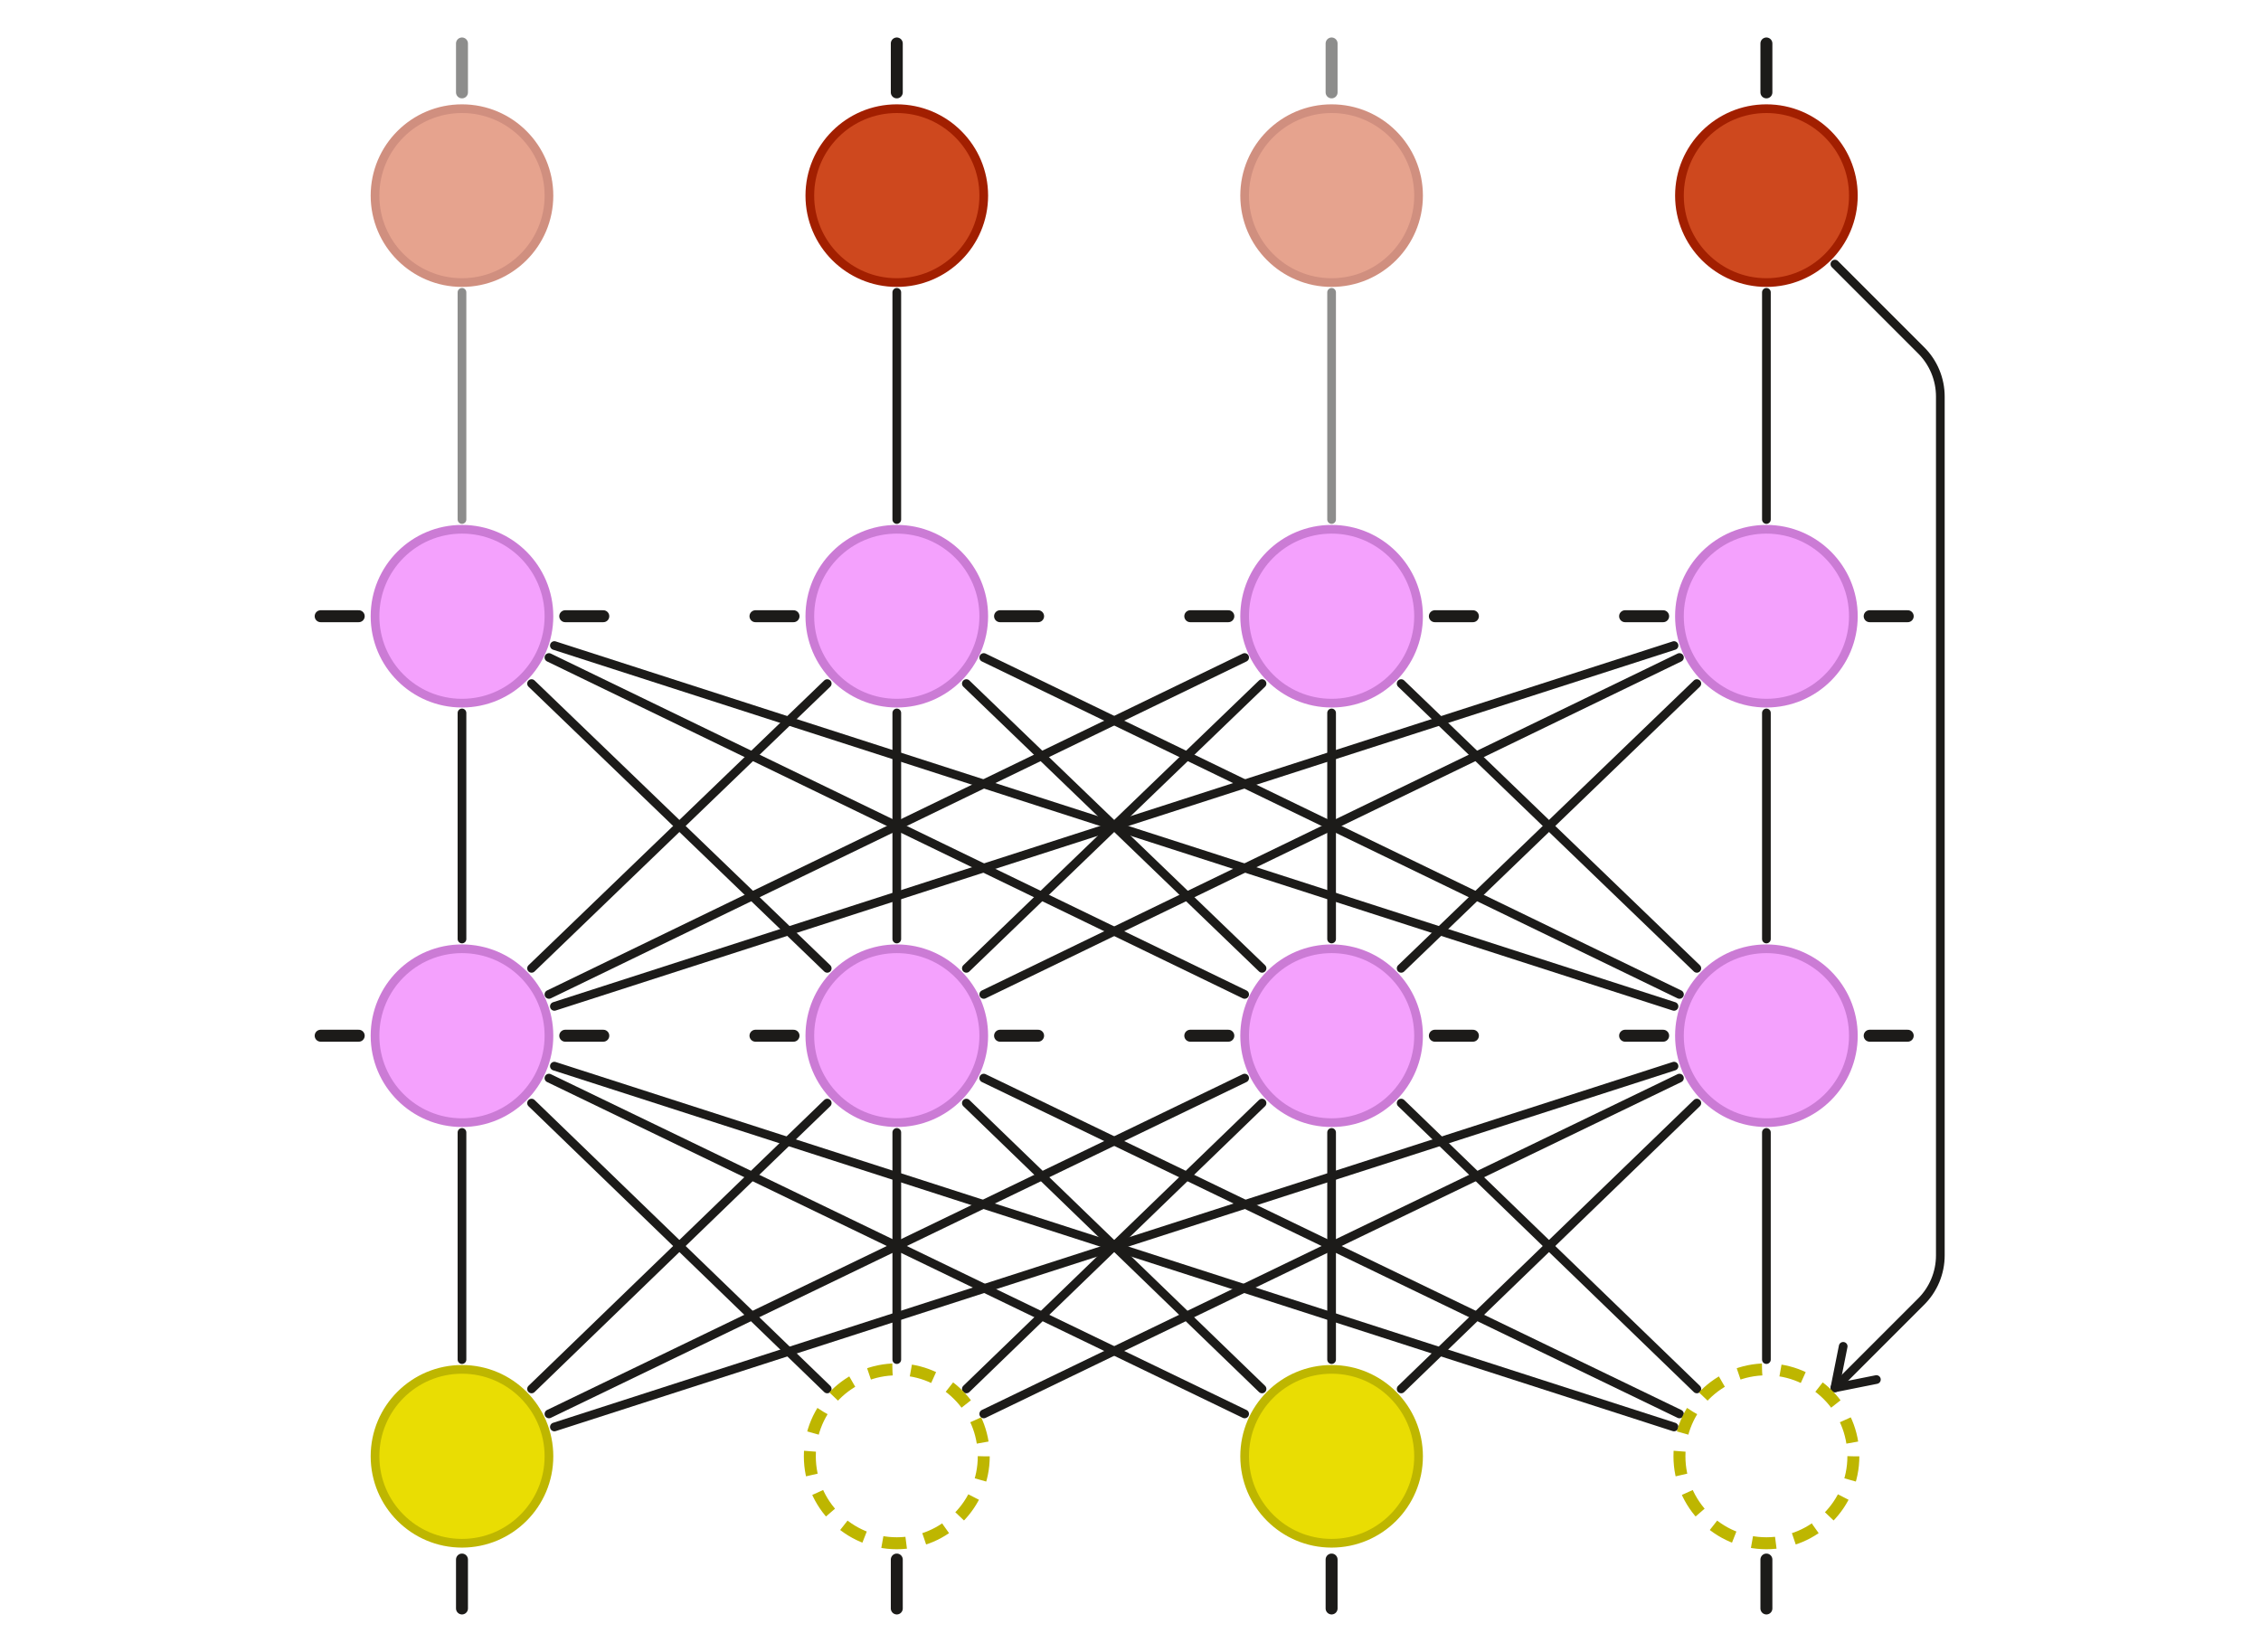
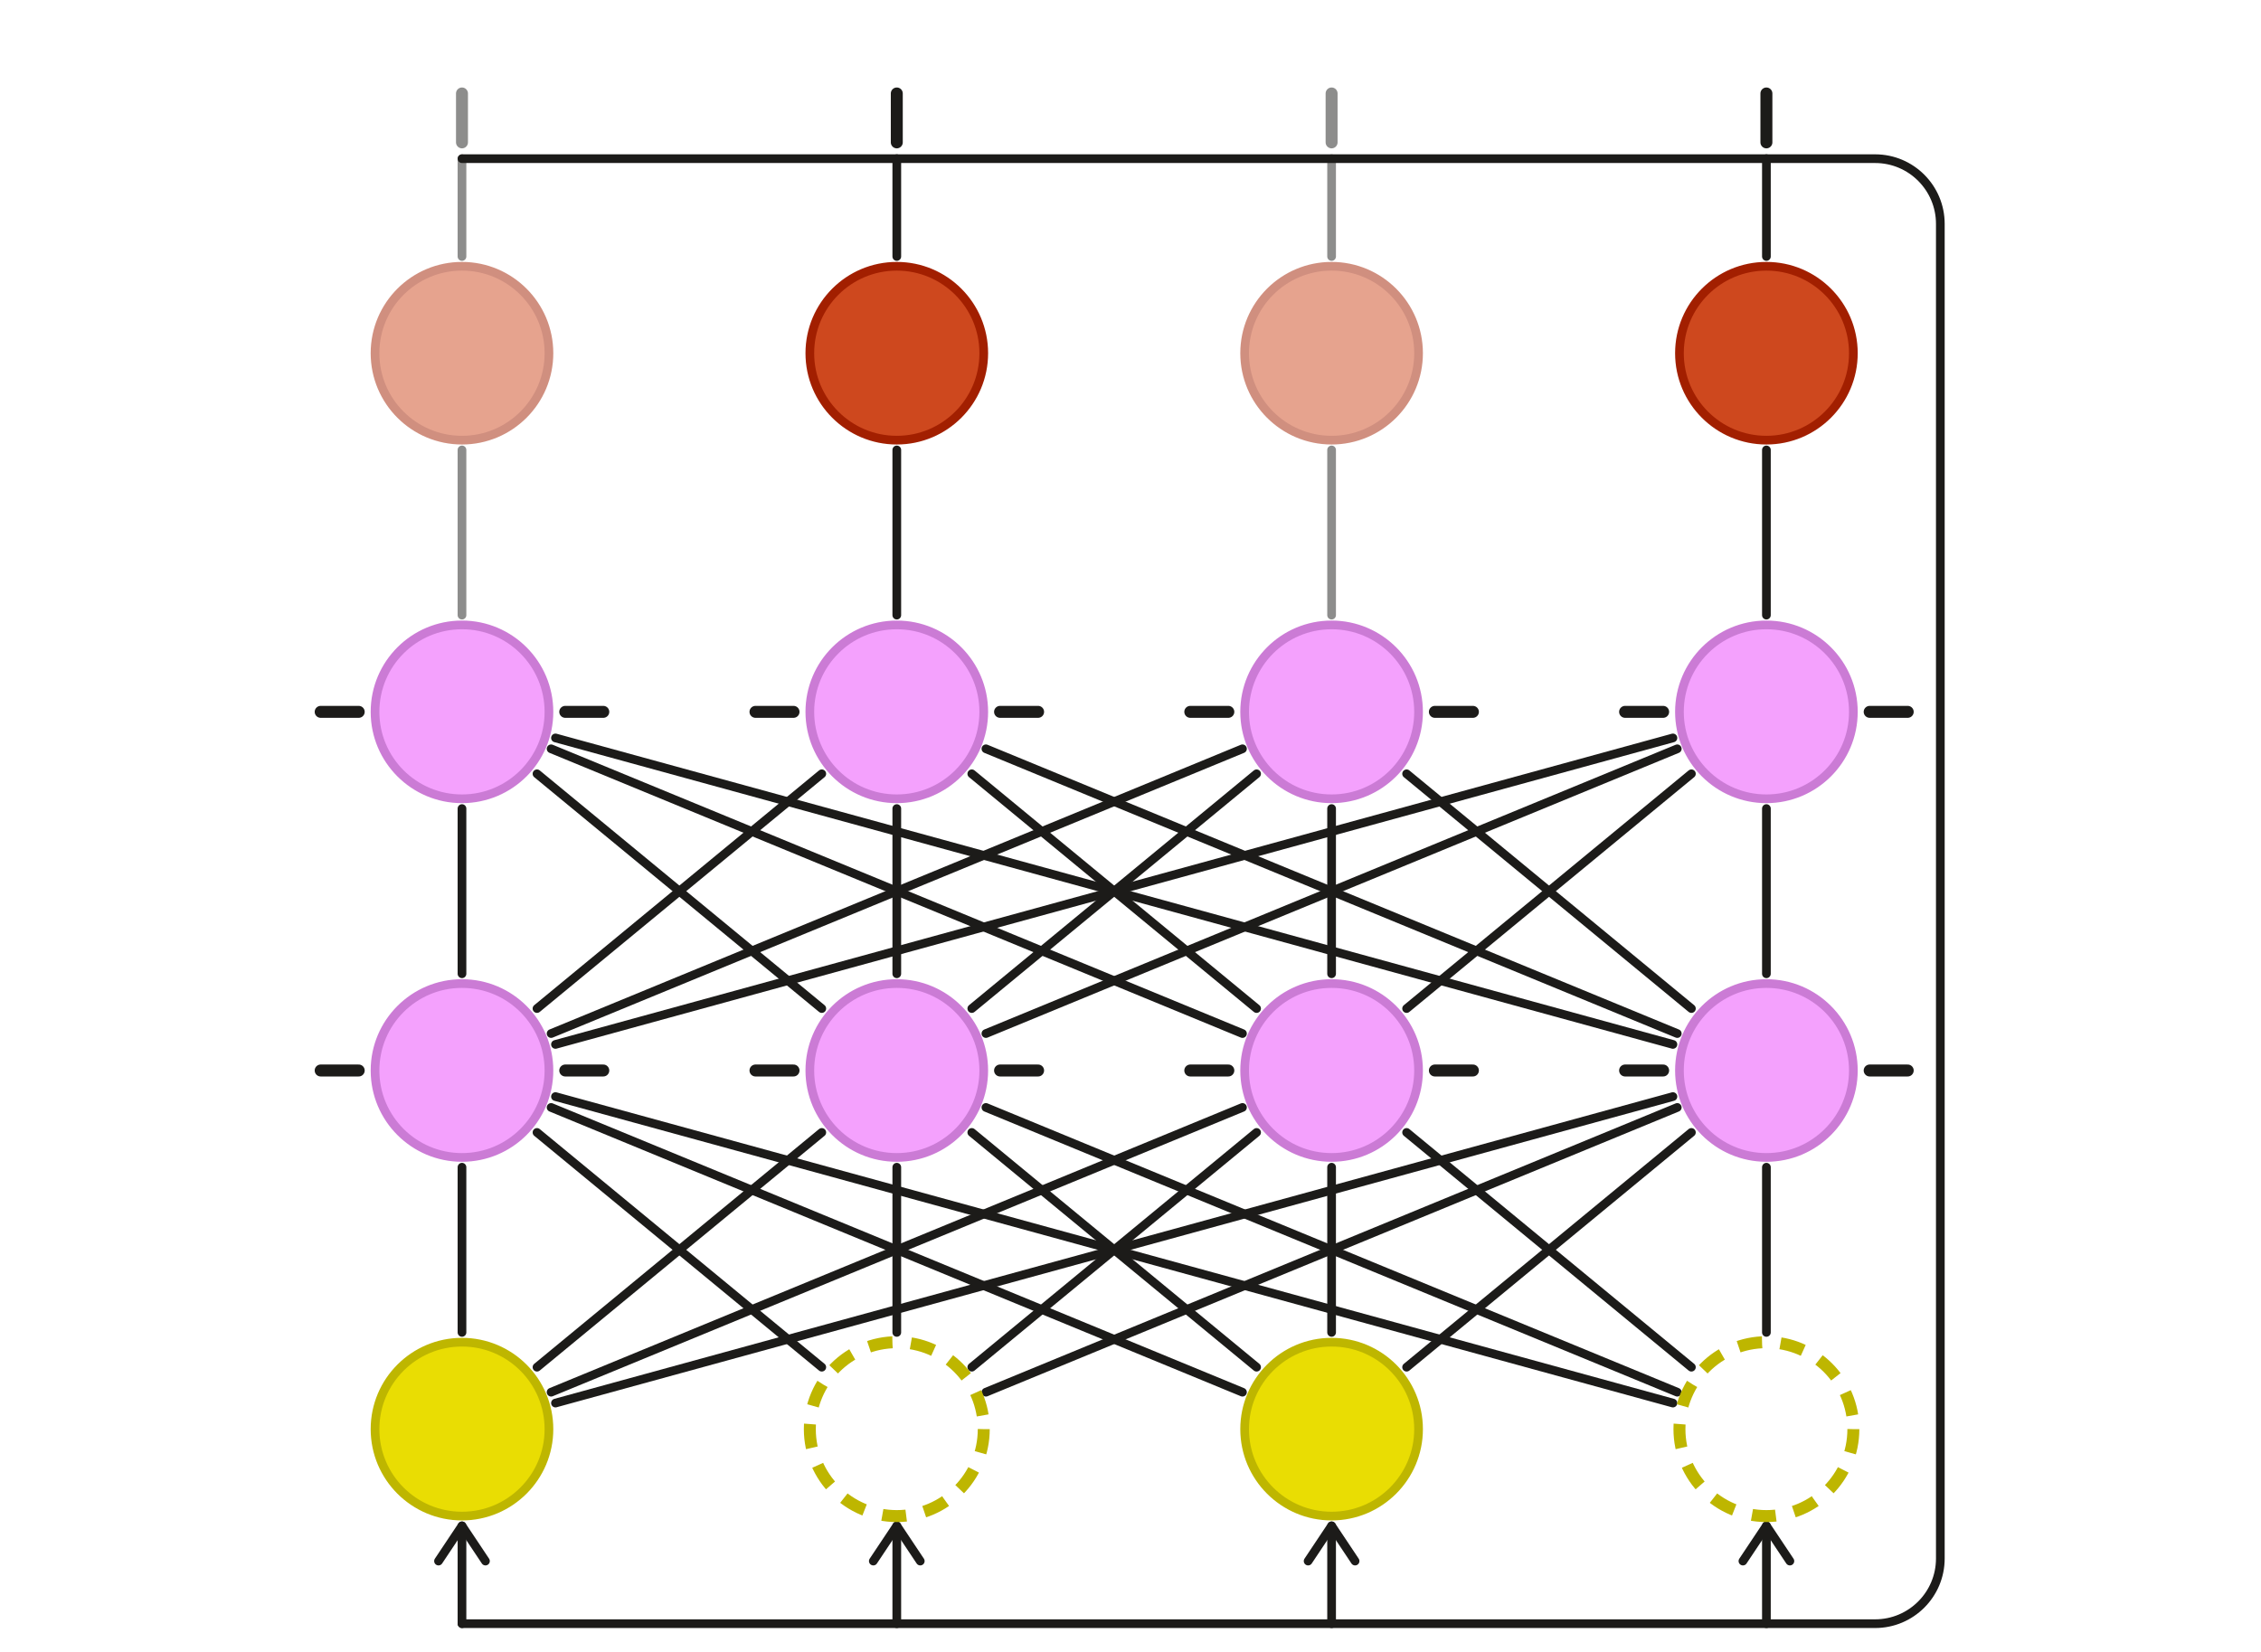
<svg xmlns="http://www.w3.org/2000/svg" viewBox="0 0 208 152" width="416" height="304" role="img">
  <defs>
    <marker id="arr-diffusion_llm" viewBox="0 0 10 10" refX="8" refY="5" markerUnits="userSpaceOnUse" markerWidth="5.4" markerHeight="5.4" orient="auto-start-reverse">
      <path d="M2 1L8 5L2 9" fill="none" stroke="#1C1B19" stroke-width="1.481" stroke-linecap="round" stroke-linejoin="round" />
    </marker>
  </defs>
  <g fill="none" stroke="#1C1B19" stroke-width="0.8" stroke-linecap="round" stroke-linejoin="round">
-     <line x1="42.5" y1="125.1" x2="42.5" y2="104.2" />
-     <line x1="76.1" y1="127.8" x2="48.9" y2="101.5" />
-     <line x1="114.5" y1="130.1" x2="50.5" y2="99.2" />
-     <line x1="154" y1="131.3" x2="51" y2="98.1" />
-     <line x1="48.9" y1="127.8" x2="76.1" y2="101.5" />
-     <line x1="82.5" y1="125.1" x2="82.5" y2="104.2" />
-     <line x1="116.1" y1="127.8" x2="88.9" y2="101.5" />
-     <line x1="154.5" y1="130.1" x2="90.5" y2="99.2" />
-     <line x1="50.5" y1="130.1" x2="114.5" y2="99.2" />
-     <line x1="88.9" y1="127.8" x2="116.1" y2="101.5" />
-     <line x1="122.5" y1="125.1" x2="122.5" y2="104.2" />
-     <line x1="156.1" y1="127.8" x2="128.9" y2="101.5" />
-     <line x1="51" y1="131.3" x2="154" y2="98.1" />
-     <line x1="90.5" y1="130.1" x2="154.5" y2="99.2" />
-     <line x1="128.9" y1="127.8" x2="156.1" y2="101.5" />
-     <line x1="162.5" y1="125.1" x2="162.5" y2="104.2" />
-     <line x1="42.5" y1="86.4" x2="42.5" y2="65.6" />
-     <line x1="76.1" y1="89.1" x2="48.9" y2="62.9" />
-     <line x1="114.5" y1="91.5" x2="50.5" y2="60.5" />
-     <line x1="154" y1="92.6" x2="51" y2="59.4" />
-     <line x1="48.9" y1="89.1" x2="76.1" y2="62.9" />
-     <line x1="82.5" y1="86.4" x2="82.5" y2="65.6" />
-     <line x1="116.1" y1="89.1" x2="88.9" y2="62.9" />
-     <line x1="154.5" y1="91.5" x2="90.5" y2="60.5" />
-     <line x1="50.5" y1="91.5" x2="114.5" y2="60.5" />
-     <line x1="88.9" y1="89.1" x2="116.1" y2="62.9" />
-     <line x1="122.5" y1="86.4" x2="122.5" y2="65.6" />
-     <line x1="156.1" y1="89.1" x2="128.9" y2="62.9" />
-     <line x1="51" y1="92.6" x2="154" y2="59.4" />
-     <line x1="90.5" y1="91.5" x2="154.5" y2="60.5" />
-     <line x1="128.9" y1="89.1" x2="156.1" y2="62.9" />
-     <line x1="162.5" y1="86.4" x2="162.5" y2="65.6" />
-     <line x1="42.5" y1="47.8" x2="42.5" y2="26.9" opacity="0.5" />
-     <line x1="82.5" y1="47.8" x2="82.5" y2="26.9" />
-     <line x1="122.5" y1="47.8" x2="122.5" y2="26.9" opacity="0.5" />
-     <line x1="162.5" y1="47.8" x2="162.5" y2="26.9" />
+     <line x1="42.5" y1="122.6" x2="42.5" y2="107.4" />
+     <line x1="75.6" y1="125.8" x2="49.4" y2="104.2" />
+     <line x1="114.3" y1="128.1" x2="50.7" y2="101.9" />
+     <line x1="153.9" y1="129.1" x2="51.1" y2="100.9" />
+     <line x1="49.4" y1="125.8" x2="75.6" y2="104.2" />
+     <line x1="82.5" y1="122.6" x2="82.5" y2="107.4" />
+     <line x1="115.6" y1="125.8" x2="89.4" y2="104.2" />
+     <line x1="154.3" y1="128.1" x2="90.7" y2="101.9" />
+     <line x1="50.7" y1="128.1" x2="114.3" y2="101.9" />
+     <line x1="89.4" y1="125.8" x2="115.6" y2="104.2" />
+     <line x1="122.5" y1="122.6" x2="122.5" y2="107.4" />
+     <line x1="155.6" y1="125.8" x2="129.4" y2="104.2" />
+     <line x1="51.1" y1="129.1" x2="153.9" y2="100.9" />
+     <line x1="90.7" y1="128.1" x2="154.3" y2="101.9" />
+     <line x1="129.4" y1="125.8" x2="155.6" y2="104.2" />
+     <line x1="162.5" y1="122.6" x2="162.5" y2="107.4" />
+     <line x1="42.5" y1="89.6" x2="42.5" y2="74.4" />
+     <line x1="75.6" y1="92.8" x2="49.4" y2="71.2" />
+     <line x1="114.3" y1="95.1" x2="50.7" y2="68.9" />
+     <line x1="153.9" y1="96.1" x2="51.1" y2="67.9" />
+     <line x1="49.4" y1="92.8" x2="75.6" y2="71.2" />
+     <line x1="82.5" y1="89.6" x2="82.5" y2="74.4" />
+     <line x1="115.6" y1="92.8" x2="89.4" y2="71.2" />
+     <line x1="154.3" y1="95.1" x2="90.7" y2="68.9" />
+     <line x1="50.7" y1="95.1" x2="114.3" y2="68.9" />
+     <line x1="89.4" y1="92.8" x2="115.6" y2="71.2" />
+     <line x1="122.5" y1="89.6" x2="122.5" y2="74.4" />
+     <line x1="155.6" y1="92.8" x2="129.4" y2="71.2" />
+     <line x1="51.1" y1="96.1" x2="153.9" y2="67.9" />
+     <line x1="90.7" y1="95.1" x2="154.3" y2="68.9" />
+     <line x1="129.4" y1="92.8" x2="155.6" y2="71.2" />
+     <line x1="162.5" y1="89.6" x2="162.5" y2="74.4" />
+     <line x1="42.5" y1="56.6" x2="42.5" y2="41.4" opacity="0.5" />
+     <line x1="82.5" y1="56.6" x2="82.5" y2="41.4" />
+     <line x1="122.5" y1="56.6" x2="122.5" y2="41.4" opacity="0.5" />
+     <line x1="162.5" y1="56.6" x2="162.5" y2="41.4" />
  </g>
  <g fill="none" stroke="#1C1B19" stroke-width="0.8" stroke-linecap="round" stroke-linejoin="round">
-     <path d="M168.8,24.3 L176.7,32.2 A6,6 0 0 1 178.5,36.5 L178.5,115.5 A6,6 0 0 1 176.7,119.8 L168.8,127.7" marker-end="url(#arr-diffusion_llm)" />
+     <path d="M42.5,14.6 L172.5,14.6 A6,6 0 0 1 178.5,20.6 L178.5,143.4 A6,6 0 0 1 172.5,149.4 L42.5,149.4" />
+     <line x1="42.5" y1="23.6" x2="42.5" y2="14.6" opacity="0.5" />
+     <line x1="82.5" y1="23.6" x2="82.5" y2="14.6" />
+     <line x1="122.5" y1="23.6" x2="122.5" y2="14.6" opacity="0.5" />
+     <line x1="162.5" y1="23.6" x2="162.5" y2="14.6" />
+     <line x1="42.5" y1="149.4" x2="42.5" y2="140.4" marker-end="url(#arr-diffusion_llm)" />
+     <line x1="82.5" y1="149.4" x2="82.5" y2="140.4" marker-end="url(#arr-diffusion_llm)" />
+     <line x1="122.5" y1="149.4" x2="122.5" y2="140.4" marker-end="url(#arr-diffusion_llm)" />
+     <line x1="162.5" y1="149.4" x2="162.5" y2="140.4" marker-end="url(#arr-diffusion_llm)" />
  </g>
-   <circle cx="42.5" cy="134" r="8" fill="#E9DD03" stroke="#BEB600" stroke-width="0.8" />
+   <circle cx="42.5" cy="131.5" r="8" fill="#E9DD03" stroke="#BEB600" stroke-width="0.8" />
+   <circle cx="122.5" cy="131.5" r="8" fill="#E9DD03" stroke="#BEB600" stroke-width="0.8" />
+   <circle cx="82.5" cy="131.5" r="8" fill="none" stroke="#BEB600" stroke-width="1.1" stroke-dasharray="2.2 1.7" />
+   <circle cx="162.5" cy="131.5" r="8" fill="none" stroke="#BEB600" stroke-width="1.1" stroke-dasharray="2.2 1.7" />
+   <circle cx="42.5" cy="98.5" r="8" fill="#F4A1FD" stroke="#CB7BD5" stroke-width="0.8" />
  <g stroke="#1C1B19" stroke-width="1.1" stroke-linecap="round">
-     <line x1="42.5" y1="143.5" x2="42.5" y2="148" />
+     <line x1="52" y1="98.5" x2="55.5" y2="98.5" />
+     <line x1="33" y1="98.5" x2="29.5" y2="98.5" />
  </g>
-   <circle cx="122.5" cy="134" r="8" fill="#E9DD03" stroke="#BEB600" stroke-width="0.8" />
+   <circle cx="82.5" cy="98.5" r="8" fill="#F4A1FD" stroke="#CB7BD5" stroke-width="0.8" />
  <g stroke="#1C1B19" stroke-width="1.1" stroke-linecap="round">
-     <line x1="122.5" y1="143.5" x2="122.5" y2="148" />
+     <line x1="92" y1="98.5" x2="95.5" y2="98.5" />
+     <line x1="73" y1="98.5" x2="69.5" y2="98.5" />
  </g>
-   <circle cx="82.5" cy="134" r="8" fill="none" stroke="#BEB600" stroke-width="1.1" stroke-dasharray="2.2 1.7" />
+   <circle cx="122.5" cy="98.5" r="8" fill="#F4A1FD" stroke="#CB7BD5" stroke-width="0.8" />
  <g stroke="#1C1B19" stroke-width="1.1" stroke-linecap="round">
-     <line x1="82.5" y1="143.5" x2="82.5" y2="148" />
+     <line x1="132" y1="98.5" x2="135.5" y2="98.5" />
+     <line x1="113" y1="98.5" x2="109.5" y2="98.5" />
  </g>
-   <circle cx="162.5" cy="134" r="8" fill="none" stroke="#BEB600" stroke-width="1.1" stroke-dasharray="2.2 1.7" />
+   <circle cx="162.5" cy="98.5" r="8" fill="#F4A1FD" stroke="#CB7BD5" stroke-width="0.8" />
  <g stroke="#1C1B19" stroke-width="1.1" stroke-linecap="round">
-     <line x1="162.5" y1="143.5" x2="162.5" y2="148" />
+     <line x1="172" y1="98.5" x2="175.5" y2="98.5" />
+     <line x1="153" y1="98.5" x2="149.5" y2="98.5" />
  </g>
-   <circle cx="42.5" cy="95.3" r="8" fill="#F4A1FD" stroke="#CB7BD5" stroke-width="0.8" />
+   <circle cx="42.5" cy="65.5" r="8" fill="#F4A1FD" stroke="#CB7BD5" stroke-width="0.8" />
  <g stroke="#1C1B19" stroke-width="1.1" stroke-linecap="round">
-     <line x1="52" y1="95.3" x2="55.5" y2="95.3" />
-     <line x1="33" y1="95.3" x2="29.5" y2="95.3" />
+     <line x1="52" y1="65.5" x2="55.5" y2="65.5" />
+     <line x1="33" y1="65.5" x2="29.5" y2="65.5" />
  </g>
-   <circle cx="82.5" cy="95.3" r="8" fill="#F4A1FD" stroke="#CB7BD5" stroke-width="0.8" />
+   <circle cx="82.5" cy="65.5" r="8" fill="#F4A1FD" stroke="#CB7BD5" stroke-width="0.8" />
  <g stroke="#1C1B19" stroke-width="1.1" stroke-linecap="round">
-     <line x1="92" y1="95.3" x2="95.5" y2="95.3" />
-     <line x1="73" y1="95.3" x2="69.5" y2="95.3" />
+     <line x1="92" y1="65.5" x2="95.5" y2="65.5" />
+     <line x1="73" y1="65.5" x2="69.5" y2="65.5" />
  </g>
-   <circle cx="122.5" cy="95.3" r="8" fill="#F4A1FD" stroke="#CB7BD5" stroke-width="0.8" />
+   <circle cx="122.5" cy="65.5" r="8" fill="#F4A1FD" stroke="#CB7BD5" stroke-width="0.8" />
  <g stroke="#1C1B19" stroke-width="1.1" stroke-linecap="round">
-     <line x1="132" y1="95.3" x2="135.5" y2="95.3" />
-     <line x1="113" y1="95.3" x2="109.5" y2="95.3" />
+     <line x1="132" y1="65.5" x2="135.5" y2="65.5" />
+     <line x1="113" y1="65.5" x2="109.5" y2="65.5" />
  </g>
-   <circle cx="162.5" cy="95.3" r="8" fill="#F4A1FD" stroke="#CB7BD5" stroke-width="0.8" />
+   <circle cx="162.5" cy="65.5" r="8" fill="#F4A1FD" stroke="#CB7BD5" stroke-width="0.8" />
  <g stroke="#1C1B19" stroke-width="1.1" stroke-linecap="round">
-     <line x1="172" y1="95.3" x2="175.5" y2="95.3" />
-     <line x1="153" y1="95.3" x2="149.5" y2="95.3" />
-   </g>
-   <circle cx="42.5" cy="56.7" r="8" fill="#F4A1FD" stroke="#CB7BD5" stroke-width="0.8" />
-   <g stroke="#1C1B19" stroke-width="1.1" stroke-linecap="round">
-     <line x1="52" y1="56.7" x2="55.5" y2="56.7" />
-     <line x1="33" y1="56.7" x2="29.5" y2="56.7" />
-   </g>
-   <circle cx="82.5" cy="56.7" r="8" fill="#F4A1FD" stroke="#CB7BD5" stroke-width="0.8" />
-   <g stroke="#1C1B19" stroke-width="1.1" stroke-linecap="round">
-     <line x1="92" y1="56.7" x2="95.5" y2="56.7" />
-     <line x1="73" y1="56.7" x2="69.5" y2="56.7" />
-   </g>
-   <circle cx="122.5" cy="56.7" r="8" fill="#F4A1FD" stroke="#CB7BD5" stroke-width="0.8" />
-   <g stroke="#1C1B19" stroke-width="1.1" stroke-linecap="round">
-     <line x1="132" y1="56.7" x2="135.5" y2="56.7" />
-     <line x1="113" y1="56.7" x2="109.5" y2="56.7" />
-   </g>
-   <circle cx="162.5" cy="56.7" r="8" fill="#F4A1FD" stroke="#CB7BD5" stroke-width="0.8" />
-   <g stroke="#1C1B19" stroke-width="1.1" stroke-linecap="round">
-     <line x1="172" y1="56.7" x2="175.5" y2="56.7" />
-     <line x1="153" y1="56.7" x2="149.5" y2="56.7" />
+     <line x1="172" y1="65.5" x2="175.5" y2="65.5" />
+     <line x1="153" y1="65.5" x2="149.5" y2="65.5" />
  </g>
  <g opacity="0.5">
-     <circle cx="42.5" cy="18" r="8" fill="#CE481E" stroke="#A21F00" stroke-width="0.8" />
-     <g stroke="#1C1B19" stroke-width="1.1" stroke-linecap="round">
-       <line x1="42.5" y1="8.5" x2="42.5" y2="4" />
-     </g>
+     <circle cx="42.5" cy="32.5" r="8" fill="#CE481E" stroke="#A21F00" stroke-width="0.8" />
  </g>
-   <circle cx="82.5" cy="18" r="8" fill="#CE481E" stroke="#A21F00" stroke-width="0.8" />
-   <g stroke="#1C1B19" stroke-width="1.1" stroke-linecap="round">
-     <line x1="82.5" y1="8.5" x2="82.5" y2="4" />
+   <circle cx="82.5" cy="32.5" r="8" fill="#CE481E" stroke="#A21F00" stroke-width="0.8" />
+   <g opacity="0.5">
+     <circle cx="122.5" cy="32.5" r="8" fill="#CE481E" stroke="#A21F00" stroke-width="0.8" />
  </g>
-   <g opacity="0.5">
-     <circle cx="122.5" cy="18" r="8" fill="#CE481E" stroke="#A21F00" stroke-width="0.8" />
-     <g stroke="#1C1B19" stroke-width="1.1" stroke-linecap="round">
-       <line x1="122.5" y1="8.5" x2="122.5" y2="4" />
-     </g>
-   </g>
-   <circle cx="162.5" cy="18" r="8" fill="#CE481E" stroke="#A21F00" stroke-width="0.8" />
-   <g stroke="#1C1B19" stroke-width="1.1" stroke-linecap="round">
-     <line x1="162.5" y1="8.5" x2="162.5" y2="4" />
-   </g>
+   <circle cx="162.5" cy="32.5" r="8" fill="#CE481E" stroke="#A21F00" stroke-width="0.8" />
+   <line x1="42.5" y1="13.1" x2="42.5" y2="8.6" stroke="#1C1B19" stroke-width="1.1" stroke-linecap="round" opacity="0.5" />
+   <line x1="82.5" y1="13.1" x2="82.5" y2="8.6" stroke="#1C1B19" stroke-width="1.1" stroke-linecap="round" />
+   <line x1="122.5" y1="13.1" x2="122.5" y2="8.6" stroke="#1C1B19" stroke-width="1.1" stroke-linecap="round" opacity="0.5" />
+   <line x1="162.5" y1="13.1" x2="162.5" y2="8.6" stroke="#1C1B19" stroke-width="1.1" stroke-linecap="round" />
</svg>
